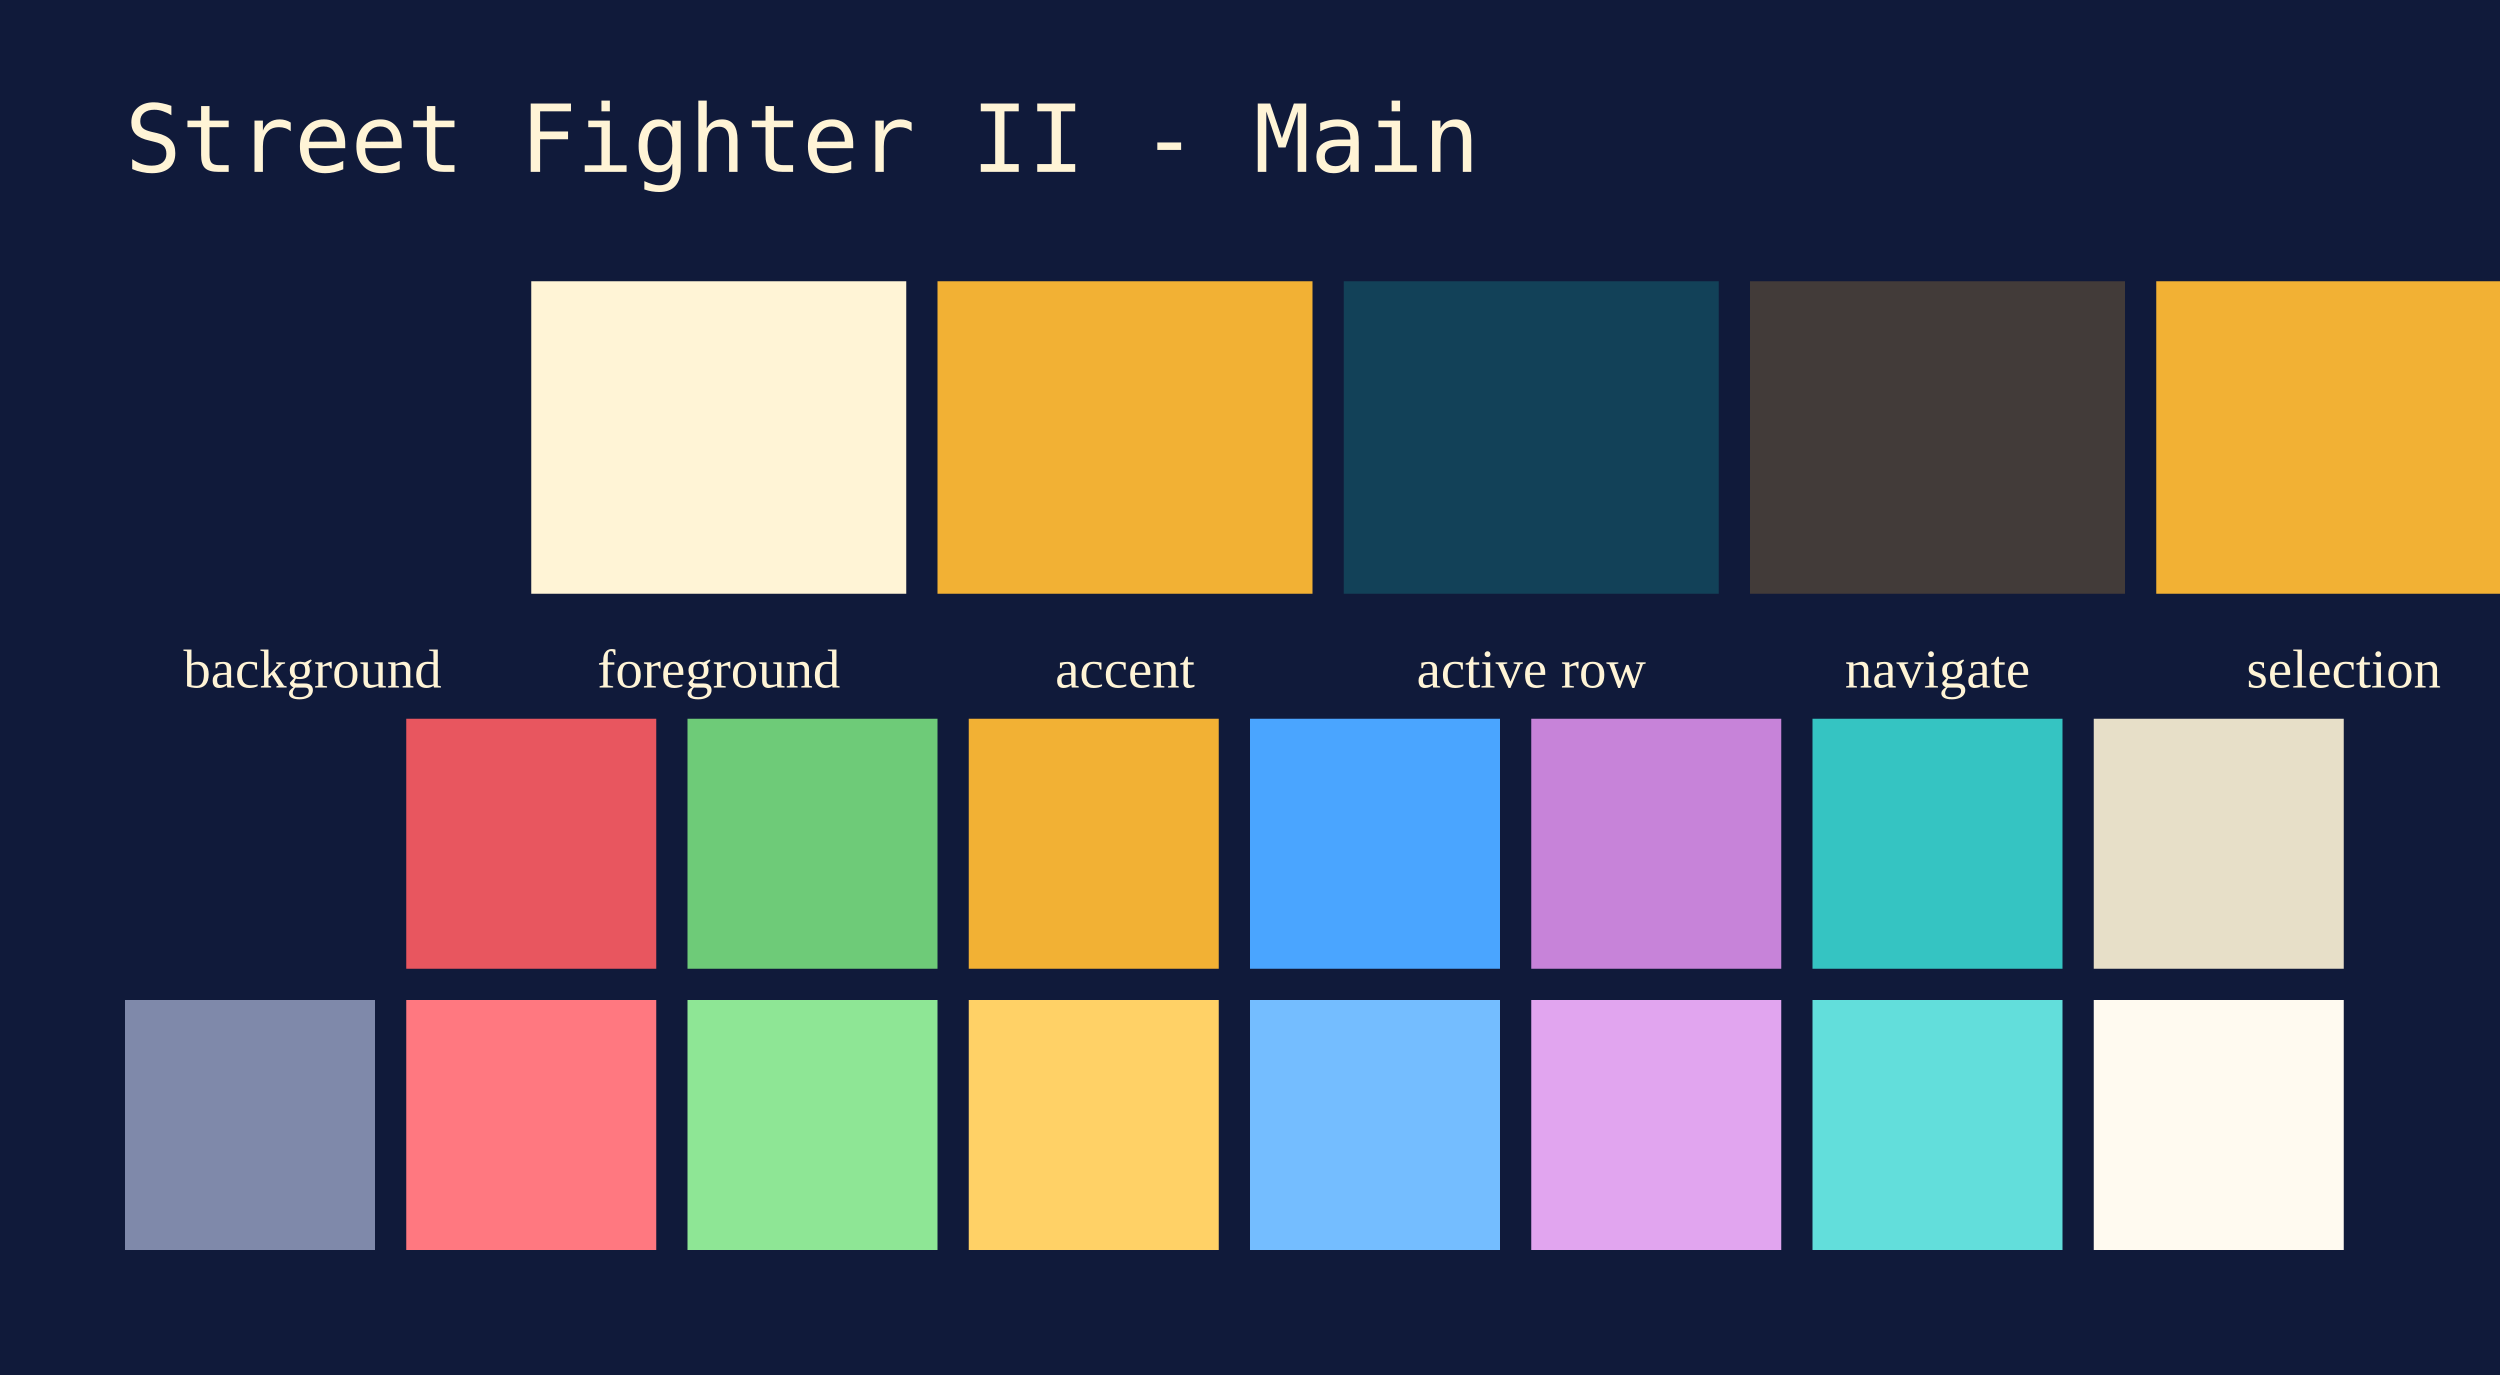
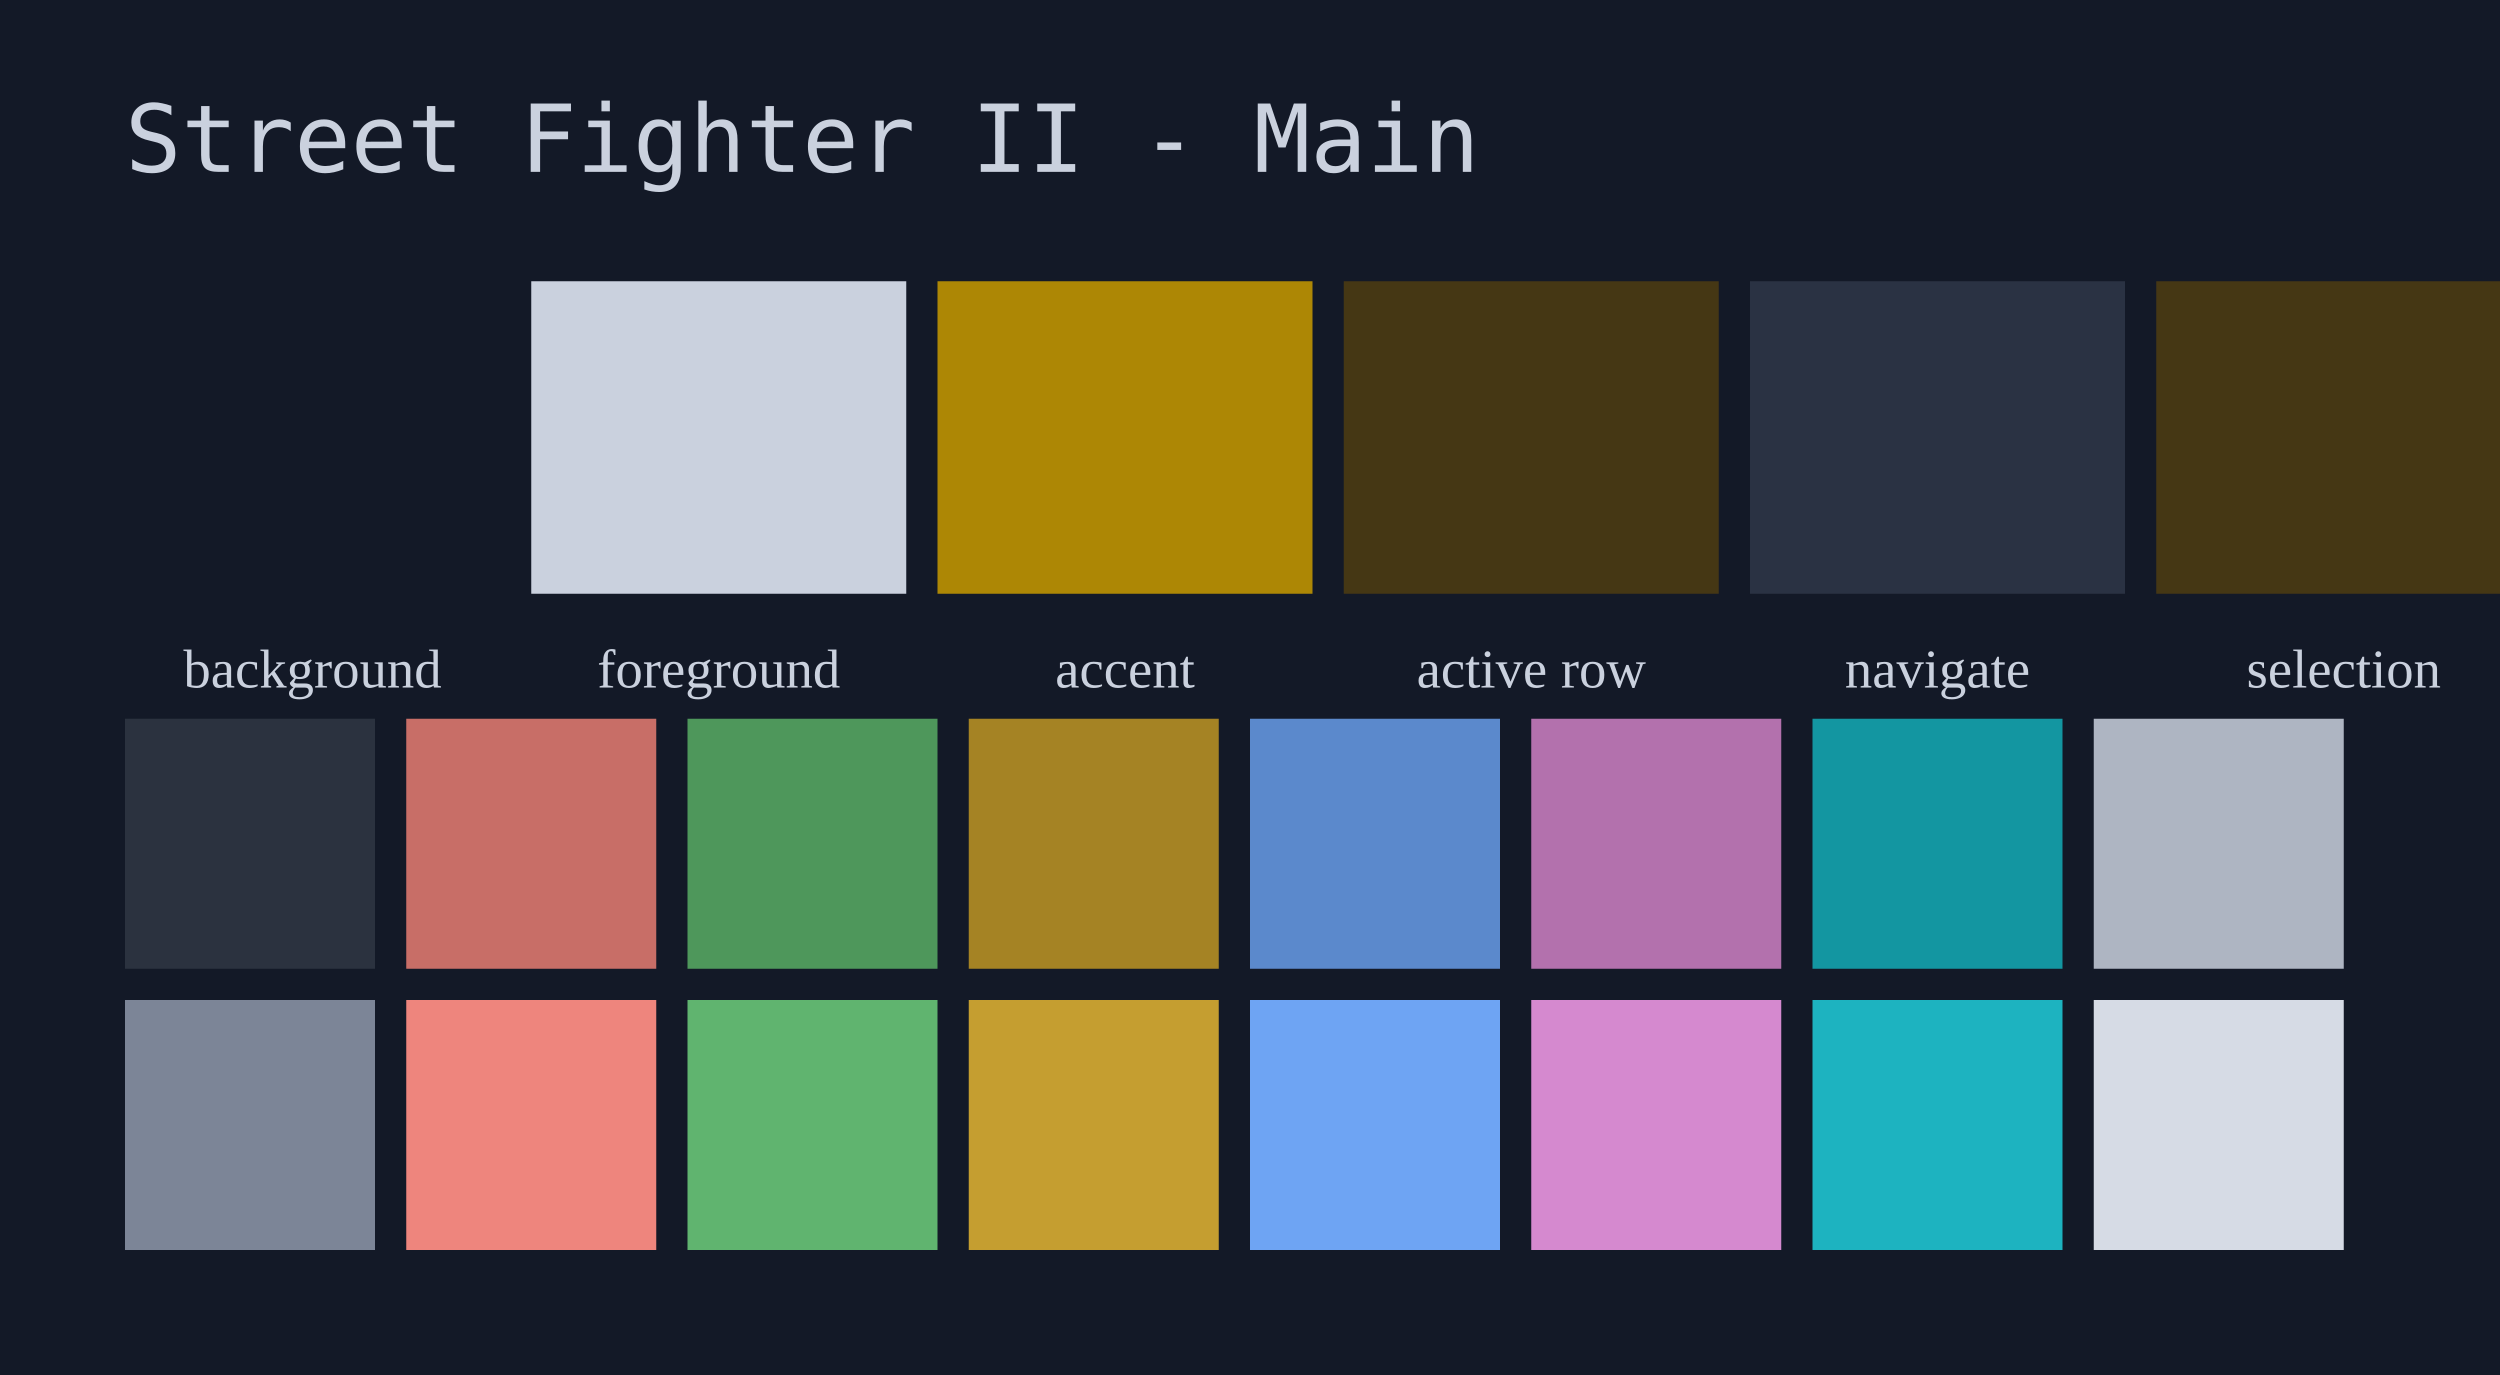
<svg xmlns="http://www.w3.org/2000/svg" width="320" height="176" viewBox="0 0 320 176">
-   <rect width="320" height="176" fill="#101a3a" />
-   <text x="16" y="22" font-family="ui-monospace, monospace" font-size="12" fill="#fff4d6">Street Fighter II - Main</text>
-   <rect x="16" y="36" width="48" height="40" fill="#101a3a" />
-   <text x="40" y="88" text-anchor="middle" font-size="7" fill="#fff4d6">background</text>
-   <rect x="68" y="36" width="48" height="40" fill="#fff4d6" />
-   <text x="92" y="88" text-anchor="middle" font-size="7" fill="#fff4d6">foreground</text>
-   <rect x="120" y="36" width="48" height="40" fill="#f2b134" />
-   <text x="144" y="88" text-anchor="middle" font-size="7" fill="#fff4d6">accent</text>
-   <rect x="172" y="36" width="48" height="40" fill="#124158" />
-   <text x="196" y="88" text-anchor="middle" font-size="7" fill="#fff4d6">active row</text>
-   <rect x="224" y="36" width="48" height="40" fill="#423b39" />
-   <text x="248" y="88" text-anchor="middle" font-size="7" fill="#fff4d6">navigate</text>
-   <rect x="276" y="36" width="48" height="40" fill="#f2b134" />
-   <text x="300" y="88" text-anchor="middle" font-size="7" fill="#fff4d6">selection</text>
-   <rect x="16" y="92" width="32" height="32" fill="#101a3a" />
-   <rect x="52" y="92" width="32" height="32" fill="#e8565f" />
-   <rect x="88" y="92" width="32" height="32" fill="#6ecb78" />
-   <rect x="124" y="92" width="32" height="32" fill="#f2b134" />
-   <rect x="160" y="92" width="32" height="32" fill="#4aa5ff" />
-   <rect x="196" y="92" width="32" height="32" fill="#c783d9" />
-   <rect x="232" y="92" width="32" height="32" fill="#35c4c2" />
-   <rect x="268" y="92" width="32" height="32" fill="#e7dfc8" />
-   <rect x="16" y="128" width="32" height="32" fill="#7f89aa" />
-   <rect x="52" y="128" width="32" height="32" fill="#ff7880" />
-   <rect x="88" y="128" width="32" height="32" fill="#8ee695" />
-   <rect x="124" y="128" width="32" height="32" fill="#ffd166" />
-   <rect x="160" y="128" width="32" height="32" fill="#74bdff" />
-   <rect x="196" y="128" width="32" height="32" fill="#e1a5ef" />
-   <rect x="232" y="128" width="32" height="32" fill="#62dedb" />
-   <rect x="268" y="128" width="32" height="32" fill="#fffaf0" />
+   <rect width="320" height="176" fill="#131927" />
+   <text x="16" y="22" font-family="ui-monospace, monospace" font-size="12" fill="#cad1de">Street Fighter II - Main</text>
+   <rect x="16" y="36" width="48" height="40" fill="#131927" />
+   <text x="40" y="88" text-anchor="middle" font-size="7" fill="#cad1de">background</text>
+   <rect x="68" y="36" width="48" height="40" fill="#cad1de" />
+   <text x="92" y="88" text-anchor="middle" font-size="7" fill="#cad1de">foreground</text>
+   <rect x="120" y="36" width="48" height="40" fill="#ad8705" />
+   <text x="144" y="88" text-anchor="middle" font-size="7" fill="#cad1de">accent</text>
+   <rect x="172" y="36" width="48" height="40" fill="#453714" />
+   <text x="196" y="88" text-anchor="middle" font-size="7" fill="#cad1de">active row</text>
+   <rect x="224" y="36" width="48" height="40" fill="#2a3243" />
+   <text x="248" y="88" text-anchor="middle" font-size="7" fill="#cad1de">navigate</text>
+   <rect x="276" y="36" width="48" height="40" fill="#453714" />
+   <text x="300" y="88" text-anchor="middle" font-size="7" fill="#cad1de">selection</text>
+   <rect x="16" y="92" width="32" height="32" fill="#2b323f" />
+   <rect x="52" y="92" width="32" height="32" fill="#c86e67" />
+   <rect x="88" y="92" width="32" height="32" fill="#4e975b" />
+   <rect x="124" y="92" width="32" height="32" fill="#a58324" />
+   <rect x="160" y="92" width="32" height="32" fill="#5b89cc" />
+   <rect x="196" y="92" width="32" height="32" fill="#b371ad" />
+   <rect x="232" y="92" width="32" height="32" fill="#1396a1" />
+   <rect x="268" y="92" width="32" height="32" fill="#aeb5c2" />
+   <rect x="16" y="128" width="32" height="32" fill="#7c8597" />
+   <rect x="52" y="128" width="32" height="32" fill="#ee857d" />
+   <rect x="88" y="128" width="32" height="32" fill="#60b46f" />
+   <rect x="124" y="128" width="32" height="32" fill="#c59e30" />
+   <rect x="160" y="128" width="32" height="32" fill="#6ea4f3" />
+   <rect x="196" y="128" width="32" height="32" fill="#d589cf" />
+   <rect x="232" y="128" width="32" height="32" fill="#1db3c0" />
+   <rect x="268" y="128" width="32" height="32" fill="#d6dbe5" />
</svg>
